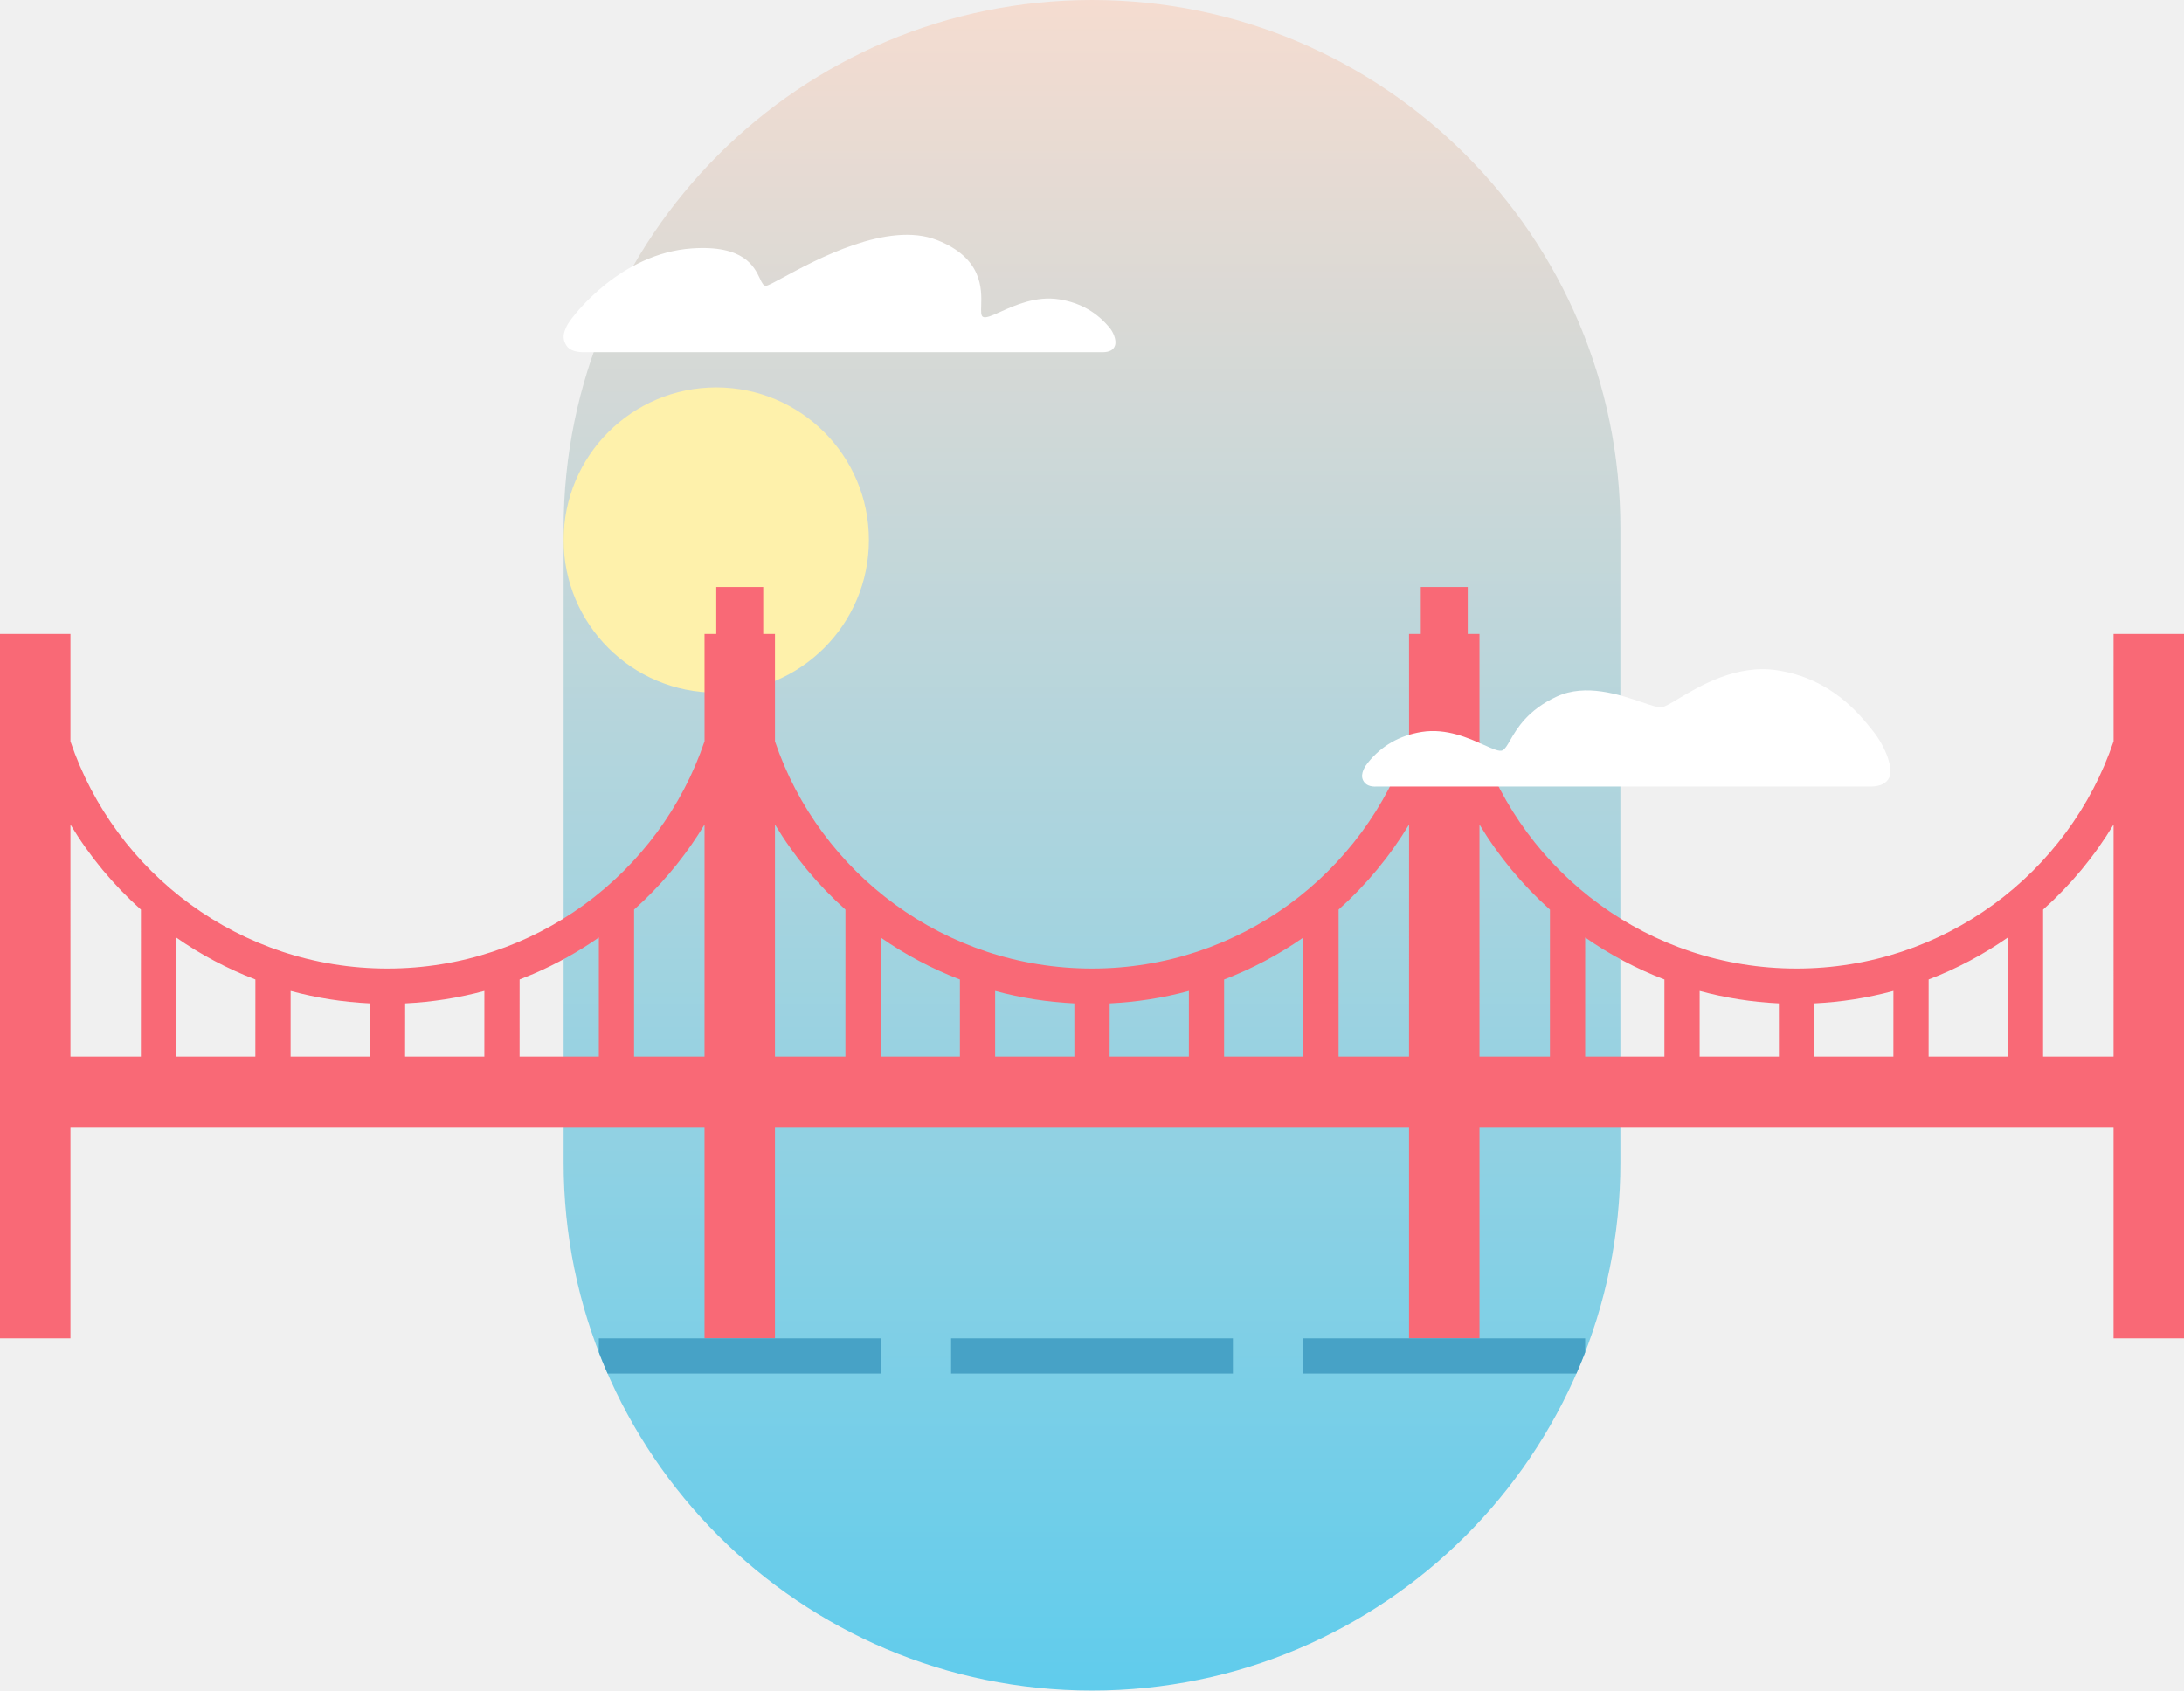
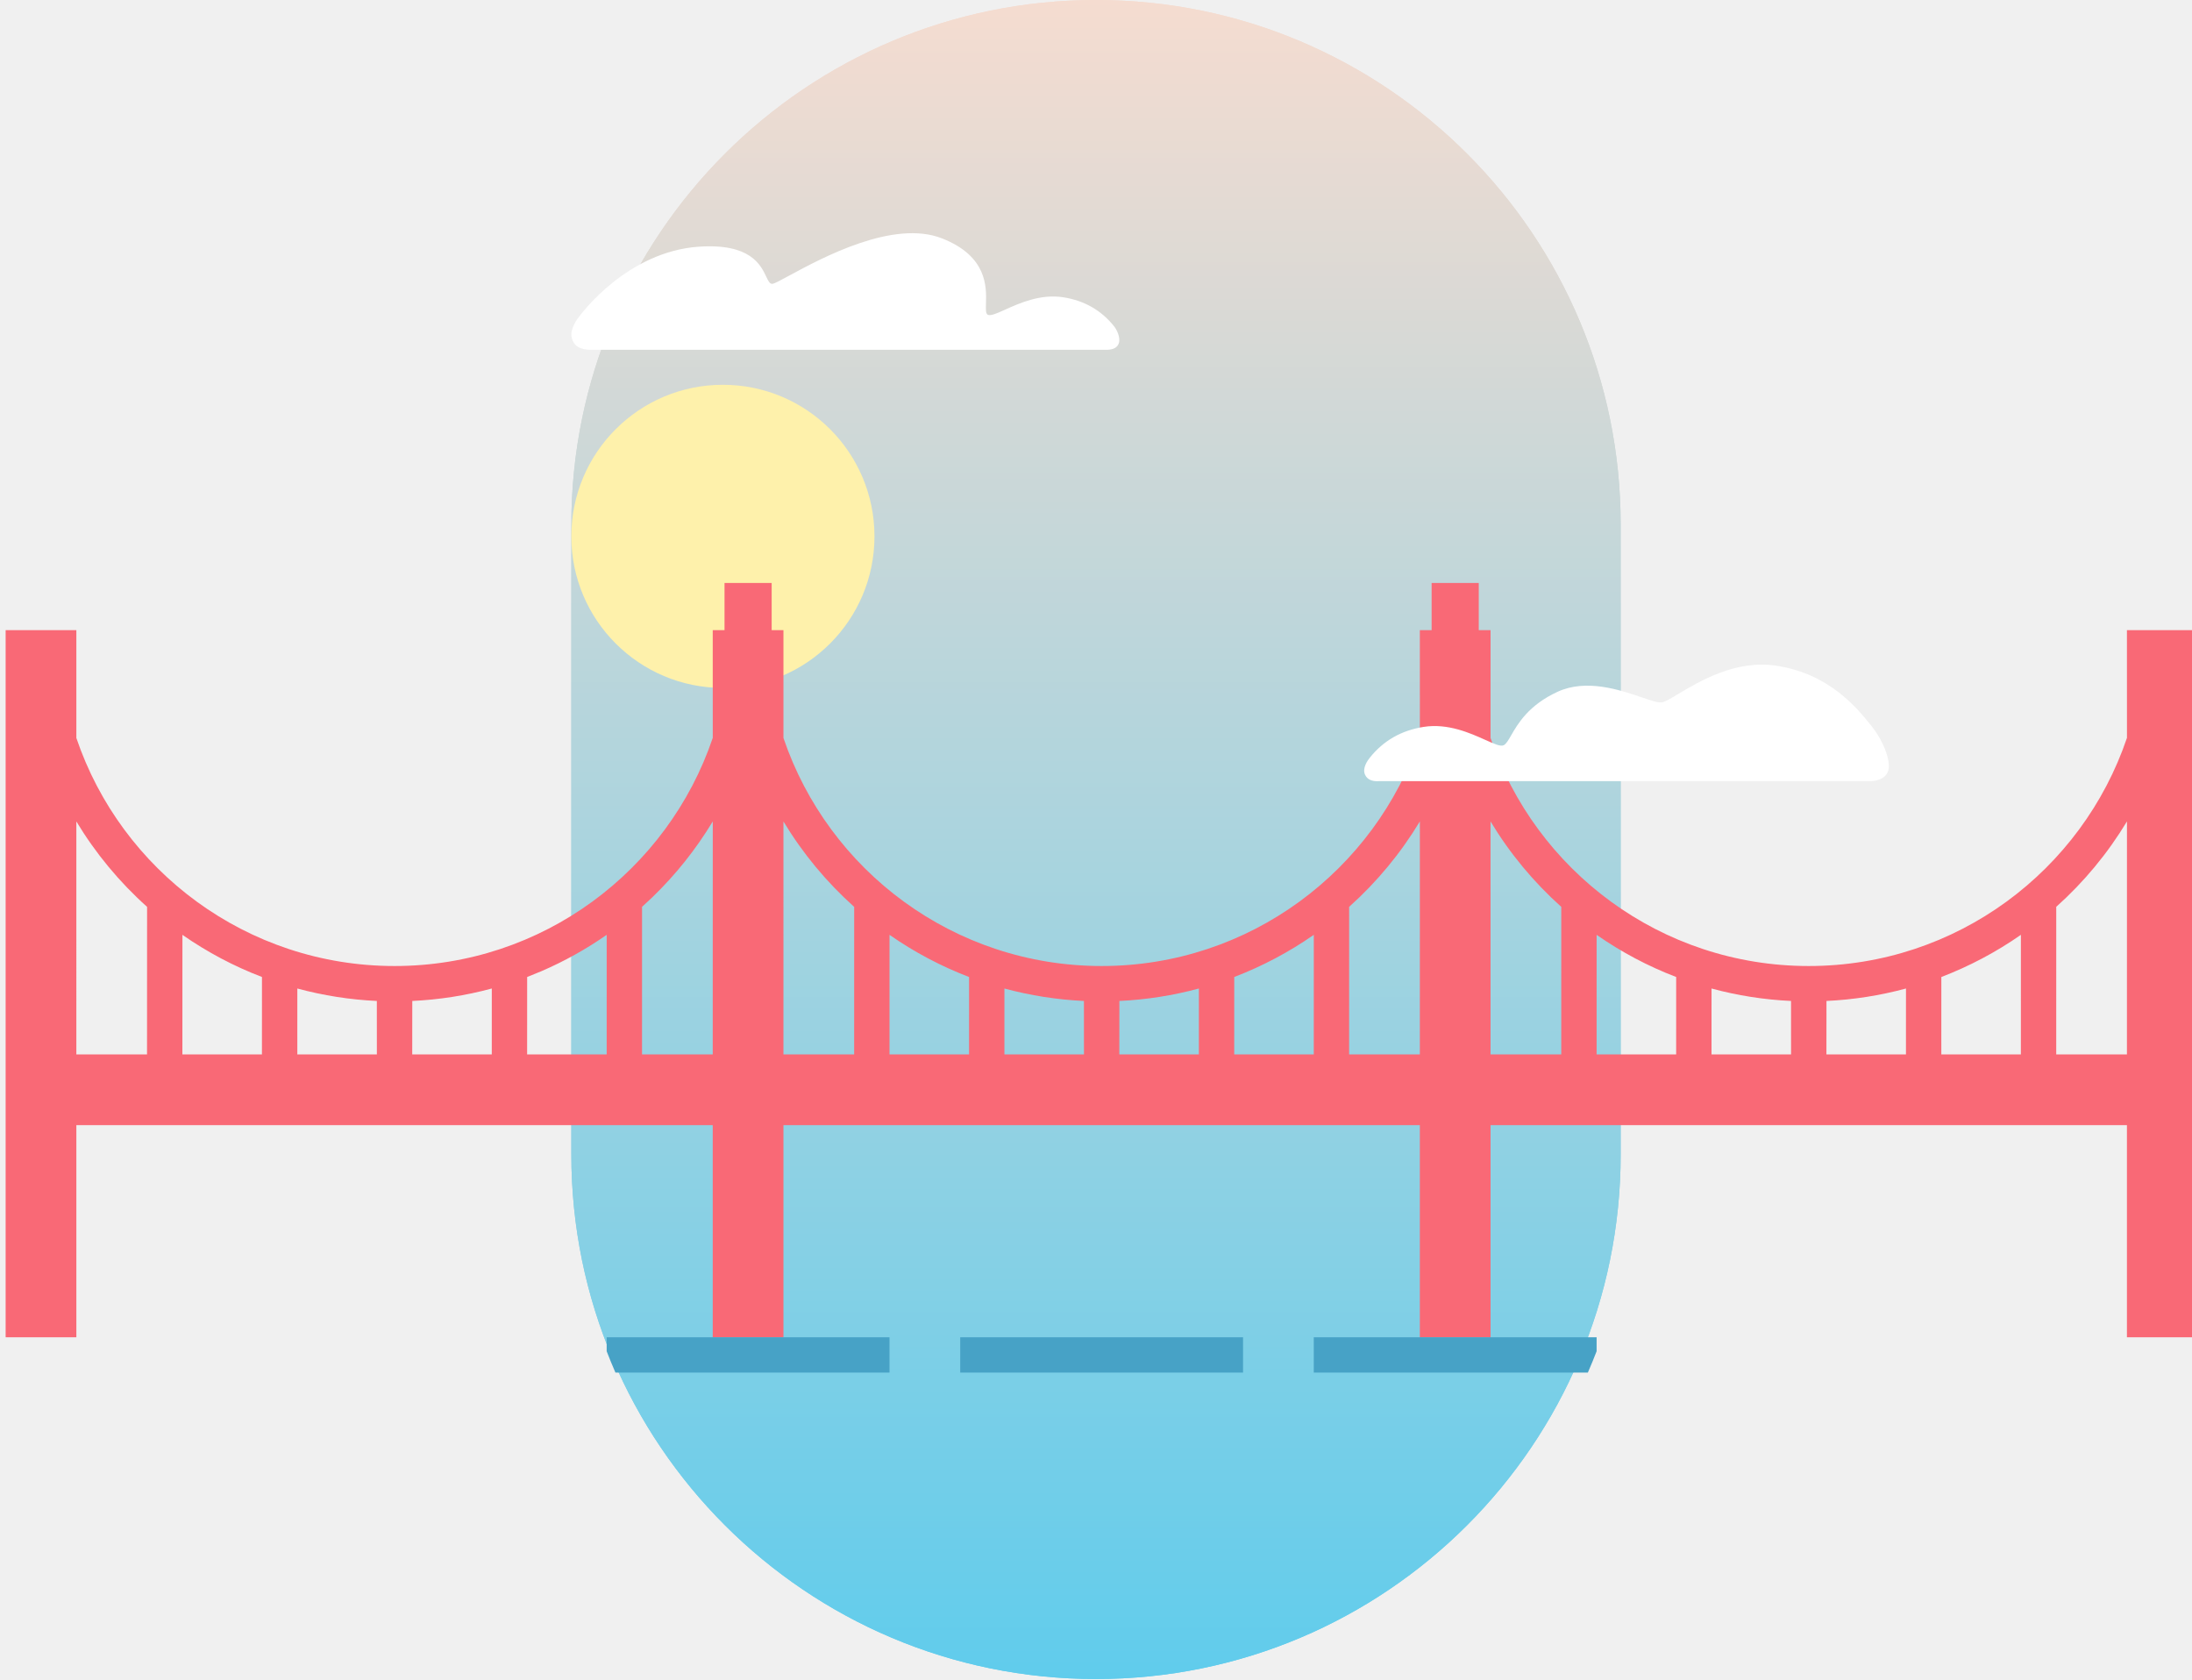
- <svg xmlns="http://www.w3.org/2000/svg" width="744" height="576" fill="none">
-   <path fill-rule="evenodd" clip-rule="evenodd" d="M372 0c99.411 0 180 80.589 180 180v216c0 99.411-80.589 180-180 180s-180-80.589-180-180V180C192 80.589 272.589 0 372 0z" fill="url(#paint0_linear)" />
-   <path fill-rule="evenodd" clip-rule="evenodd" d="M244 236c28.719 0 52-23.281 52-52s-23.281-52-52-52-52 23.281-52 52 23.281 52 52 52z" fill="#FEF1AB" />
-   <path fill-rule="evenodd" clip-rule="evenodd" d="M23.998 280.932L24 360h23.988l.018-50.078a126.605 126.605 0 01-24.008-28.99zm36.005 38.486L59.988 360h27l.015-26.272a125.689 125.689 0 01-27-14.31zm39.002 18.218L99 360h27l-.01-18.141a125.83 125.83 0 01-26.985-4.223zm39.017 4.223L138 360h27l.007-22.367a125.896 125.896 0 01-26.985 4.226zm38.987-8.136L177 360h27l.009-40.59a125.8 125.8 0 01-22.237 12.378l-4.763 1.935zm38.997-23.812L216 360h24l.01-79.08a126.534 126.534 0 01-20.55 25.781l-3.454 3.21zm287.992-28.979L504 360h24l.006-50.078a126.615 126.615 0 01-24.008-28.99zm36.005 38.486L540 360h27l.003-26.272a125.695 125.695 0 01-27-14.31zm39.002 18.218L579 360h27l-.01-18.141a125.832 125.832 0 01-26.985-4.223zm39.017 4.223L618 360h27l.007-22.367a125.896 125.896 0 01-26.985 4.226zm38.987-8.136L657 360h27l.009-40.59a125.705 125.705 0 01-27 14.313zm38.997-23.812L696 360h24l.01-79.08a126.603 126.603 0 01-24.004 28.991zm-432.008-28.979L264 360h24l.006-50.078a126.615 126.615 0 01-24.008-28.99zm36.005 38.486L300 360h27l.003-26.272a125.695 125.695 0 01-27-14.31zm39.002 18.218L339 360h27l-.01-18.141a125.832 125.832 0 01-26.985-4.223zm39.017 4.223L378 360h27l.007-22.367a125.896 125.896 0 01-26.985 4.226zm38.987-8.136L417 360h27l.009-40.59a125.705 125.705 0 01-27 14.313zm38.997-23.812L456 360h24l.01-79.08a126.603 126.603 0 01-24.004 28.991zM244 200h16v16h4v36.594C279.246 297.604 321.84 330 372 330c50.173 0 92.776-32.413 108.012-77.442L480 216h4v-16h16v16h4v36.594C519.246 297.604 561.84 330 612 330c50.173 0 92.776-32.413 108.012-77.442L720 216h24v240h-24v-72H504v72h-24v-72H264v72h-24v-72H24v72H0V216h24v36.594C39.246 297.604 81.84 330 132 330c50.173 0 92.776-32.413 108.012-77.442L240 216h4v-16z" fill="#F96976" />
-   <path d="M206.978 468a177.732 177.732 0 01-2.978-7.243V456h96v12h-93.022zM540 460.757a177.732 177.732 0 01-2.978 7.243H444v-12h96v4.757zM420 468v-12h-96v12h96z" fill="#47A2C6" />
-   <path fill-rule="evenodd" clip-rule="evenodd" d="M378.256 112.001c.653.821 2.3 3.671 1.554 5.802-.497 1.42-1.852 2.153-4.066 2.197H198.409c-2.787-.095-4.63-.889-5.53-2.384-1.351-2.241-1.096-4.089.43-6.979l.123-.217c2.129-3.518 18.209-24.095 42.21-25.783 17.774-1.25 21.318 6.24 23.23 10.279.729 1.54 1.22 2.578 2.171 2.441.72-.103 2.751-1.203 5.707-2.804 11.207-6.07 35.709-19.338 52.422-12.774 15.577 6.118 15.256 16.681 15.083 22.372-.062 2.025-.105 3.433.594 3.805.985.524 3.092-.427 5.986-1.733 4.926-2.222 12.133-5.475 19.975-4.235 7.227 1.143 13.042 4.48 17.446 10.013zm87.698 147.905c-.691.865-2.772 3.643-1.606 5.968.777 1.551 2.339 2.253 4.686 2.107h168.685c3.009-.13 4.974-1.162 5.895-3.098 1.382-2.903-1.061-10.167-5.526-15.753l-.221-.276c-4.558-5.709-14.174-17.752-32.596-20.5-13.842-2.064-26.276 5.382-33.512 9.716-2.553 1.529-4.459 2.67-5.552 2.87-1.277.234-3.789-.62-7.066-1.734-7.476-2.543-18.939-6.442-28.831-1.869-9.928 4.588-13.601 10.962-15.871 14.902-.984 1.707-1.704 2.957-2.555 3.407-1.043.552-3.272-.449-6.334-1.824-5.212-2.341-12.839-5.766-21.136-4.46-7.647 1.203-13.8 4.718-18.46 10.544z" fill="#fff" />
+ <svg xmlns="http://www.w3.org/2000/svg" width="744" height="570" fill="none">
+   <path fill-rule="evenodd" clip-rule="evenodd" d="M372 0c98.354 0 178.085 79.731 178.085 178.085v213.702c0 98.354-79.731 178.085-178.085 178.085-98.354 0-178.085-79.731-178.085-178.085V178.085C193.915 79.731 273.646 0 372 0z" fill="url(#paint0_linear)" />
+   <path fill-rule="evenodd" clip-rule="evenodd" d="M372 0c98.354 0 178.085 79.731 178.085 178.085v213.702c0 98.354-79.731 178.085-178.085 178.085-98.354 0-178.085-79.731-178.085-178.085V178.085C193.915 79.731 273.646 0 372 0z" fill="url(#paint1_linear)" />
+   <path fill-rule="evenodd" clip-rule="evenodd" d="M245.362 233.489c28.413 0 51.447-23.033 51.447-51.446 0-28.414-23.034-51.447-51.447-51.447-28.414 0-51.447 23.033-51.447 51.447 0 28.413 23.033 51.446 51.447 51.446z" fill="#FEF1AB" />
+   <path fill-rule="evenodd" clip-rule="evenodd" d="M25.913 278.805l.002 79.067h23.988l.018-50.078a126.579 126.579 0 01-24.008-28.989zm36.005 38.485l-.015 40.582h27l.015-26.272a125.647 125.647 0 01-27-14.31zm39.002 18.218l-.005 22.364h27l-.01-18.14a125.832 125.832 0 01-26.985-4.224zm39.016 4.223l-.021 18.141h27l.007-22.367a125.833 125.833 0 01-26.986 4.226zm38.988-8.135l-.009 26.276h27l.009-40.59a125.8 125.8 0 01-22.237 12.378l-4.763 1.936zm38.997-23.812l-.006 50.088h24l.01-79.079a126.561 126.561 0 01-20.55 25.781l-3.454 3.21zm287.991-28.979l.003 79.067h24l.006-50.078a126.593 126.593 0 01-24.009-28.989zm36.006 38.485l-.003 40.582h27l.003-26.272a125.65 125.65 0 01-27-14.31zm39.002 18.218l-.005 22.364h27l-.01-18.14a125.832 125.832 0 01-26.985-4.224zm39.016 4.223l-.021 18.141h27l.007-22.367a125.833 125.833 0 01-26.986 4.226zm38.988-8.135l-.009 26.276h27l.009-40.59a125.709 125.709 0 01-27 14.314zm38.997-23.812l-.006 50.088h24l.01-79.079a126.625 126.625 0 01-24.004 28.991zm-432.009-28.979l.003 79.067h24l.006-50.078a126.593 126.593 0 01-24.009-28.989zm36.006 38.485l-.003 40.582h27l.003-26.272a125.65 125.65 0 01-27-14.31zm39.002 18.218l-.005 22.364h27l-.01-18.14a125.832 125.832 0 01-26.985-4.224zm39.016 4.223l-.021 18.141h27l.007-22.367a125.833 125.833 0 01-26.986 4.226zm38.988-8.135l-.009 26.276h27l.009-40.59a125.709 125.709 0 01-27 14.314zm38.997-23.812l-.006 50.088h24l.01-79.079a126.625 126.625 0 01-24.004 28.991zM245.915 197.872h16v16h4v36.594c15.246 45.011 57.84 77.406 108 77.406 50.173 0 92.776-32.413 108.012-77.441l-.012-36.559h4v-16h16v16h4v36.594c15.246 45.011 57.84 77.406 108 77.406 50.173 0 92.776-32.413 108.012-77.441l-.012-36.559h24v240h-24v-72h-216v72h-24v-72h-216v72h-24v-72h-216v72h-24v-240h24v36.594c15.246 45.011 57.84 77.406 108 77.406 50.173 0 92.776-32.413 108.012-77.441l-.012-36.559h4v-16z" fill="#F96976" />
+   <path d="M208.892 465.872a177.971 177.971 0 01-2.977-7.243v-4.757h96v12h-93.023zM541.915 458.629a176.565 176.565 0 01-2.978 7.243h-93.022v-12h96v4.757zM421.915 465.872v-12h-96v12h96z" fill="#47A2C6" />
+   <path fill-rule="evenodd" clip-rule="evenodd" d="M378.189 110.809c.647.812 2.276 3.632 1.538 5.74-.492 1.406-1.832 2.13-4.022 2.174h-175.45c-2.757-.093-4.58-.88-5.471-2.358-1.336-2.217-1.084-4.045.426-6.905l.122-.215c2.106-3.48 18.015-23.839 41.761-25.508 17.585-1.237 21.091 6.172 22.983 10.17.72 1.522 1.206 2.55 2.148 2.414.712-.102 2.721-1.19 5.645-2.774 11.089-6.004 35.33-19.132 51.865-12.638 15.411 6.053 15.094 16.504 14.922 22.134-.061 2.003-.103 3.396.588 3.764.975.519 3.059-.422 5.922-1.714 4.874-2.199 12.005-5.417 19.763-4.19 7.15 1.131 12.903 4.433 17.26 9.906zm86.766 146.332c-.685.856-2.743 3.604-1.59 5.905.769 1.534 2.314 2.229 4.636 2.084h166.891c2.978-.128 4.922-1.15 5.833-3.065 1.367-2.872-1.05-10.059-5.468-15.586l-.218-.273c-4.509-5.647-14.024-17.562-32.25-20.281-13.695-2.043-25.996 5.325-33.155 9.612-2.526 1.513-4.411 2.642-5.493 2.84-1.264.232-3.748-.613-6.991-1.716-7.396-2.516-18.737-6.373-28.524-1.849-9.823 4.54-13.456 10.846-15.703 14.744-.972 1.688-1.685 2.925-2.527 3.371-1.032.546-3.237-.445-6.267-1.805-5.157-2.316-12.702-5.705-20.911-4.413-7.565 1.191-13.653 4.668-18.263 10.432z" fill="#fff" />
  <defs>
-     <linearGradient id="paint0_linear" x1="192" y1="0" x2="192" y2="576" gradientUnits="userSpaceOnUse">
+     <linearGradient id="paint0_linear" x1="193.915" y1="0" x2="193.915" y2="569.872" gradientUnits="userSpaceOnUse">
      <stop stop-color="#F5DCD0" />
      <stop offset="1" stop-color="#60CCEC" />
    </linearGradient>
+     <linearGradient id="paint1_linear" x1="193.915" y1="0" x2="193.915" y2="569.872" gradientUnits="userSpaceOnUse">
+       <stop stop-color="#F5DCD0" />
+       <stop offset="1" stop-color="#60CCEC" />
+     </linearGradient>
+     <clipPath id="clip0">
+       <path fill="#fff" d="M0 0h744v570H0z" />
+     </clipPath>
  </defs>
</svg>
